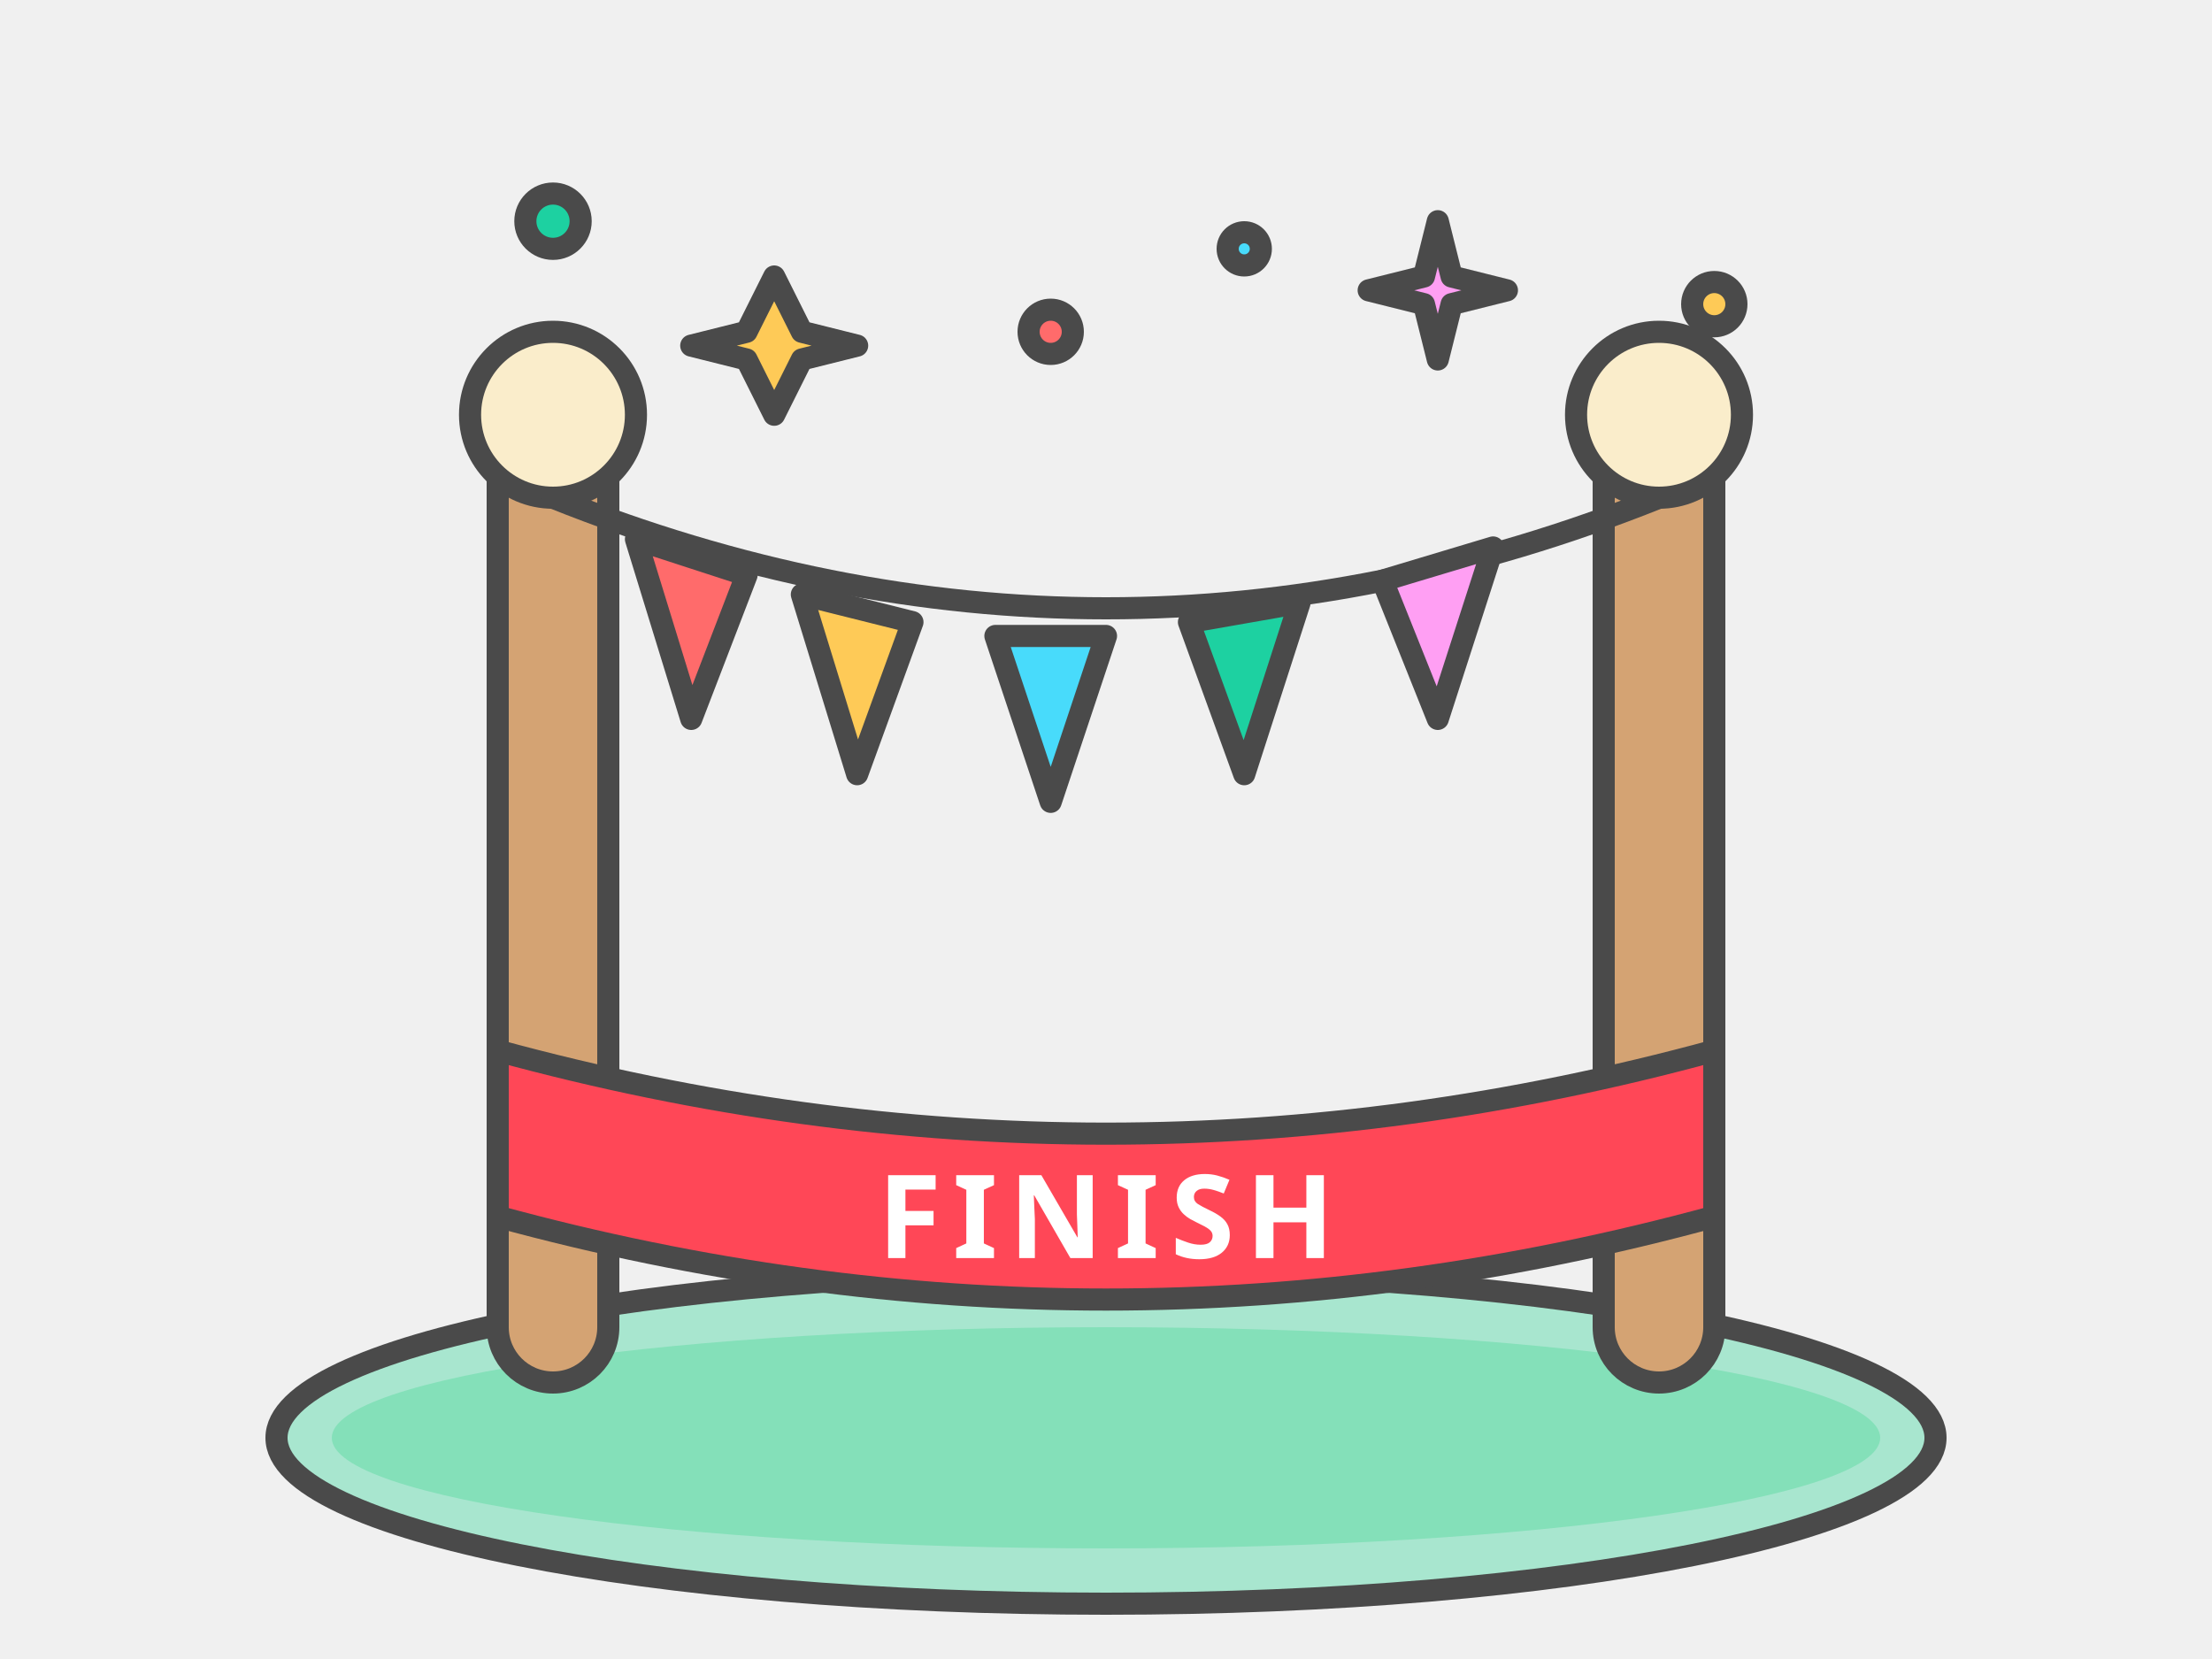
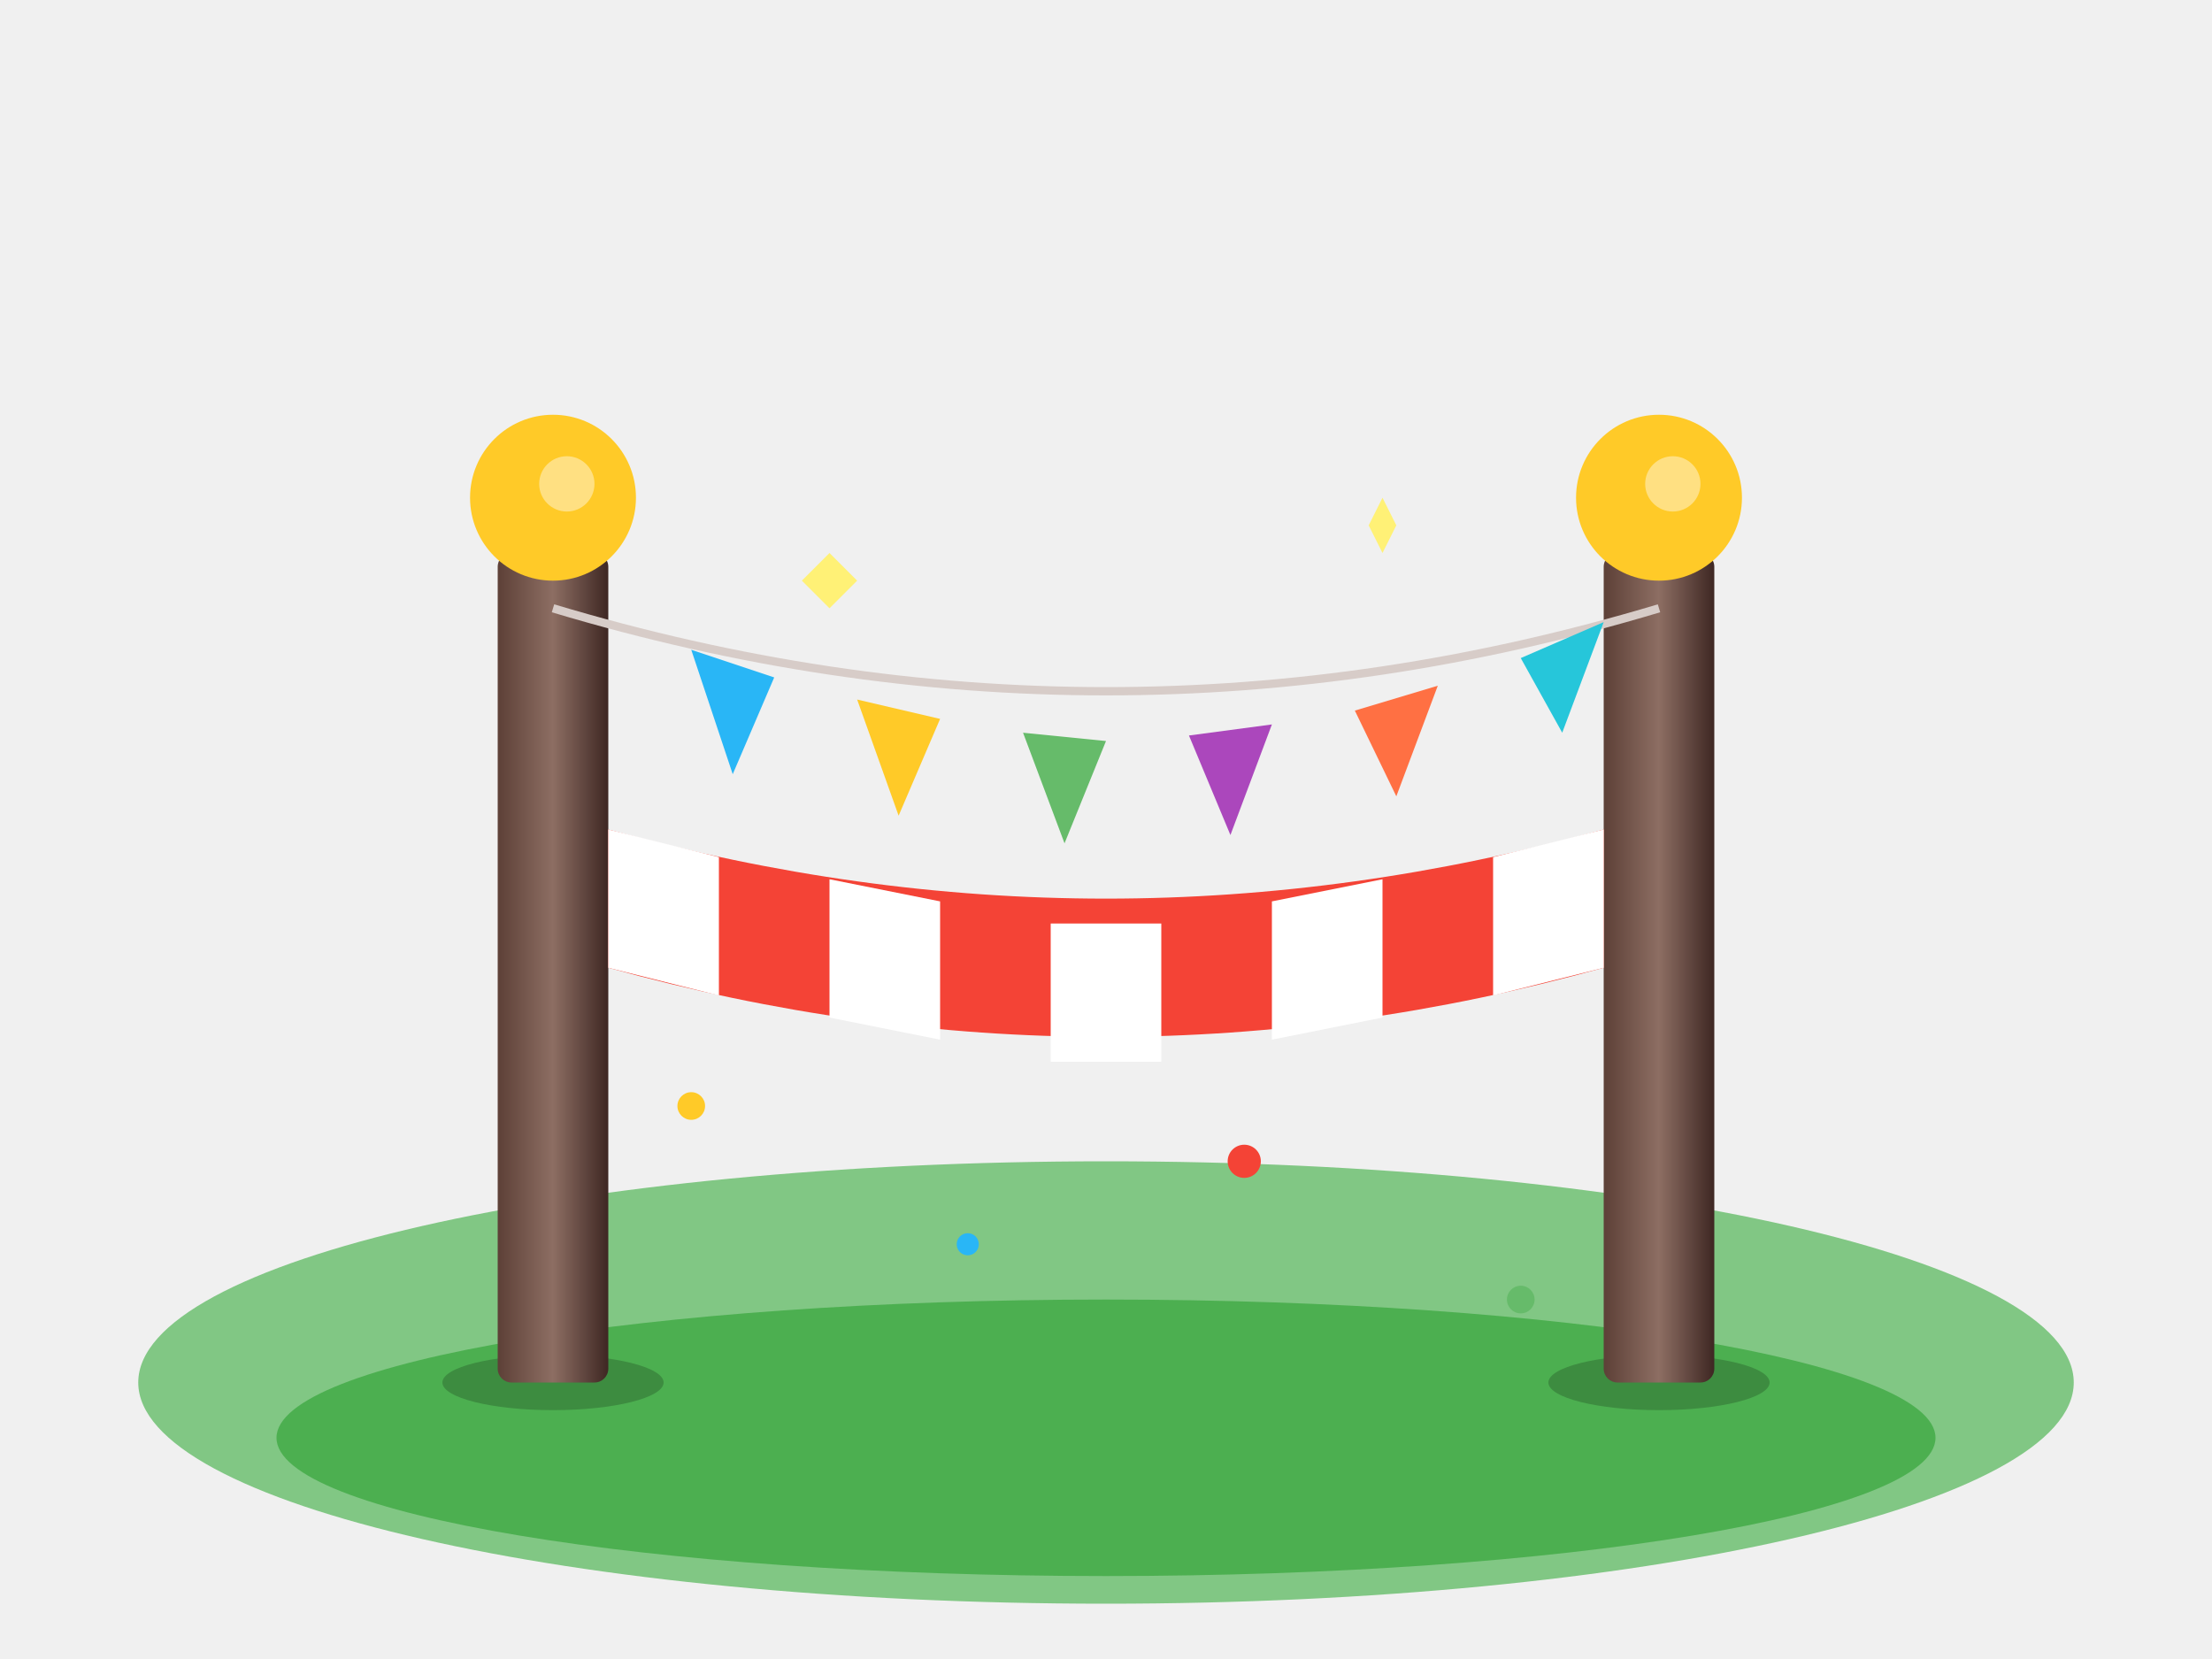
<svg xmlns="http://www.w3.org/2000/svg" viewBox="0 0 800 600">
-   <g stroke="#4a4a4a" stroke-width="8" stroke-linejoin="round" stroke-linecap="round">
-     <ellipse cx="400" cy="520" rx="300" ry="60" fill="#a8e6cf" />
-     <ellipse cx="400" cy="520" rx="280" ry="40" fill="#84e0b9" stroke="none" />
-     <rect x="180" y="150" width="40" height="350" rx="20" fill="#d4a373" />
-     <circle cx="200" cy="150" r="30" fill="#faedcb" />
-     <rect x="580" y="150" width="40" height="350" rx="20" fill="#d4a373" />
-     <circle cx="600" cy="150" r="30" fill="#faedcb" />
-     <path d="M 200 180 Q 400 260 600 180" fill="none" />
-     <polygon points="230,195 270,208 250,260" fill="#ff6b6b" />
-     <polygon points="290,215 330,225 310,280" fill="#feca57" />
-     <polygon points="360,230 400,230 380,290" fill="#48dbfb" />
-     <polygon points="430,225 470,218 450,280" fill="#1dd1a1" />
-     <polygon points="500,210 540,198 520,260" fill="#ff9ff3" />
-     <path d="M 180 380 Q 400 440 620 380 L 620 440 Q 400 500 180 440 Z" fill="#ff4757" />
-     <text x="400" y="455" font-family="sans-serif" font-weight="bold" font-size="42" fill="#ffffff" stroke="none" text-anchor="middle" letter-spacing="4">FINISH</text>
-     <path d="M 280 100 L 290 120 L 310 125 L 290 130 L 280 150 L 270 130 L 250 125 L 270 120 Z" fill="#feca57" />
-     <path d="M 520 80 L 525 100 L 545 105 L 525 110 L 520 130 L 515 110 L 495 105 L 515 100 Z" fill="#ff9ff3" />
-     <circle cx="380" cy="120" r="8" fill="#ff6b6b" />
-     <circle cx="450" cy="90" r="6" fill="#48dbfb" />
-     <circle cx="200" cy="80" r="10" fill="#1dd1a1" />
-     <circle cx="620" cy="110" r="8" fill="#feca57" />
-   </g>
+   <defs>
+     <linearGradient id="poleGrad" x1="0" y1="0" x2="1" y2="0">
+       <stop offset="0%" stop-color="#5d4037" />
+       <stop offset="50%" stop-color="#8d6e63" />
+       <stop offset="100%" stop-color="#3e2723" />
+     </linearGradient>
+   </defs>
+   <ellipse cx="400" cy="500" rx="350" ry="80" fill="#81c784" />
+   <ellipse cx="400" cy="520" rx="300" ry="50" fill="#4caf50" />
+   <ellipse cx="200" cy="500" rx="40" ry="10" fill="rgba(0,0,0,0.2)" />
+   <ellipse cx="600" cy="500" rx="40" ry="10" fill="rgba(0,0,0,0.2)" />
+   <rect x="180" y="200" width="40" height="300" rx="5" fill="url(#poleGrad)" />
+   <rect x="580" y="200" width="40" height="300" rx="5" fill="url(#poleGrad)" />
+   <circle cx="200" cy="180" r="30" fill="#ffca28" />
+   <circle cx="205" cy="175" r="10" fill="#ffe082" />
+   <circle cx="600" cy="180" r="30" fill="#ffca28" />
+   <circle cx="605" cy="175" r="10" fill="#ffe082" />
+   <path d="M220 300 Q400 350 580 300 L580 350 Q400 400 220 350 Z" fill="#f44336" />
+   <path d="M220 300 L260 310 L260 360 L220 350 Z" fill="#ffffff" />
+   <path d="M300 318 L340 326 L340 376 L300 368 Z" fill="#ffffff" />
+   <path d="M380 334 L420 334 L420 384 L380 384 Z" fill="#ffffff" />
+   <path d="M460 326 L500 318 L500 368 L460 376 Z" fill="#ffffff" />
+   <path d="M540 310 L580 300 L580 350 L540 360 Z" fill="#ffffff" />
+   <path d="M200 220 Q400 280 600 220" fill="none" stroke="#d7ccc8" stroke-width="3" />
+   <polygon points="250,235 280,245 265,280" fill="#29b6f6" />
+   <polygon points="310,253 340,260 325,295" fill="#ffca28" />
+   <polygon points="370,265 400,268 385,305" fill="#66bb6a" />
+   <polygon points="430,266 460,262 445,302" fill="#ab47bc" />
+   <polygon points="490,257 520,248 505,288" fill="#ff7043" />
+   <polygon points="550,238 580,225 565,265" fill="#26c6da" />
+   <circle cx="250" cy="400" r="5" fill="#ffca28" />
+   <circle cx="350" cy="450" r="4" fill="#29b6f6" />
+   <circle cx="450" cy="420" r="6" fill="#f44336" />
+   <circle cx="550" cy="470" r="5" fill="#66bb6a" />
+   <polygon points="300,200 310,210 300,220 290,210" fill="#fff176" />
+   <polygon points="500,180 505,190 500,200 495,190" fill="#fff176" />
</svg>
